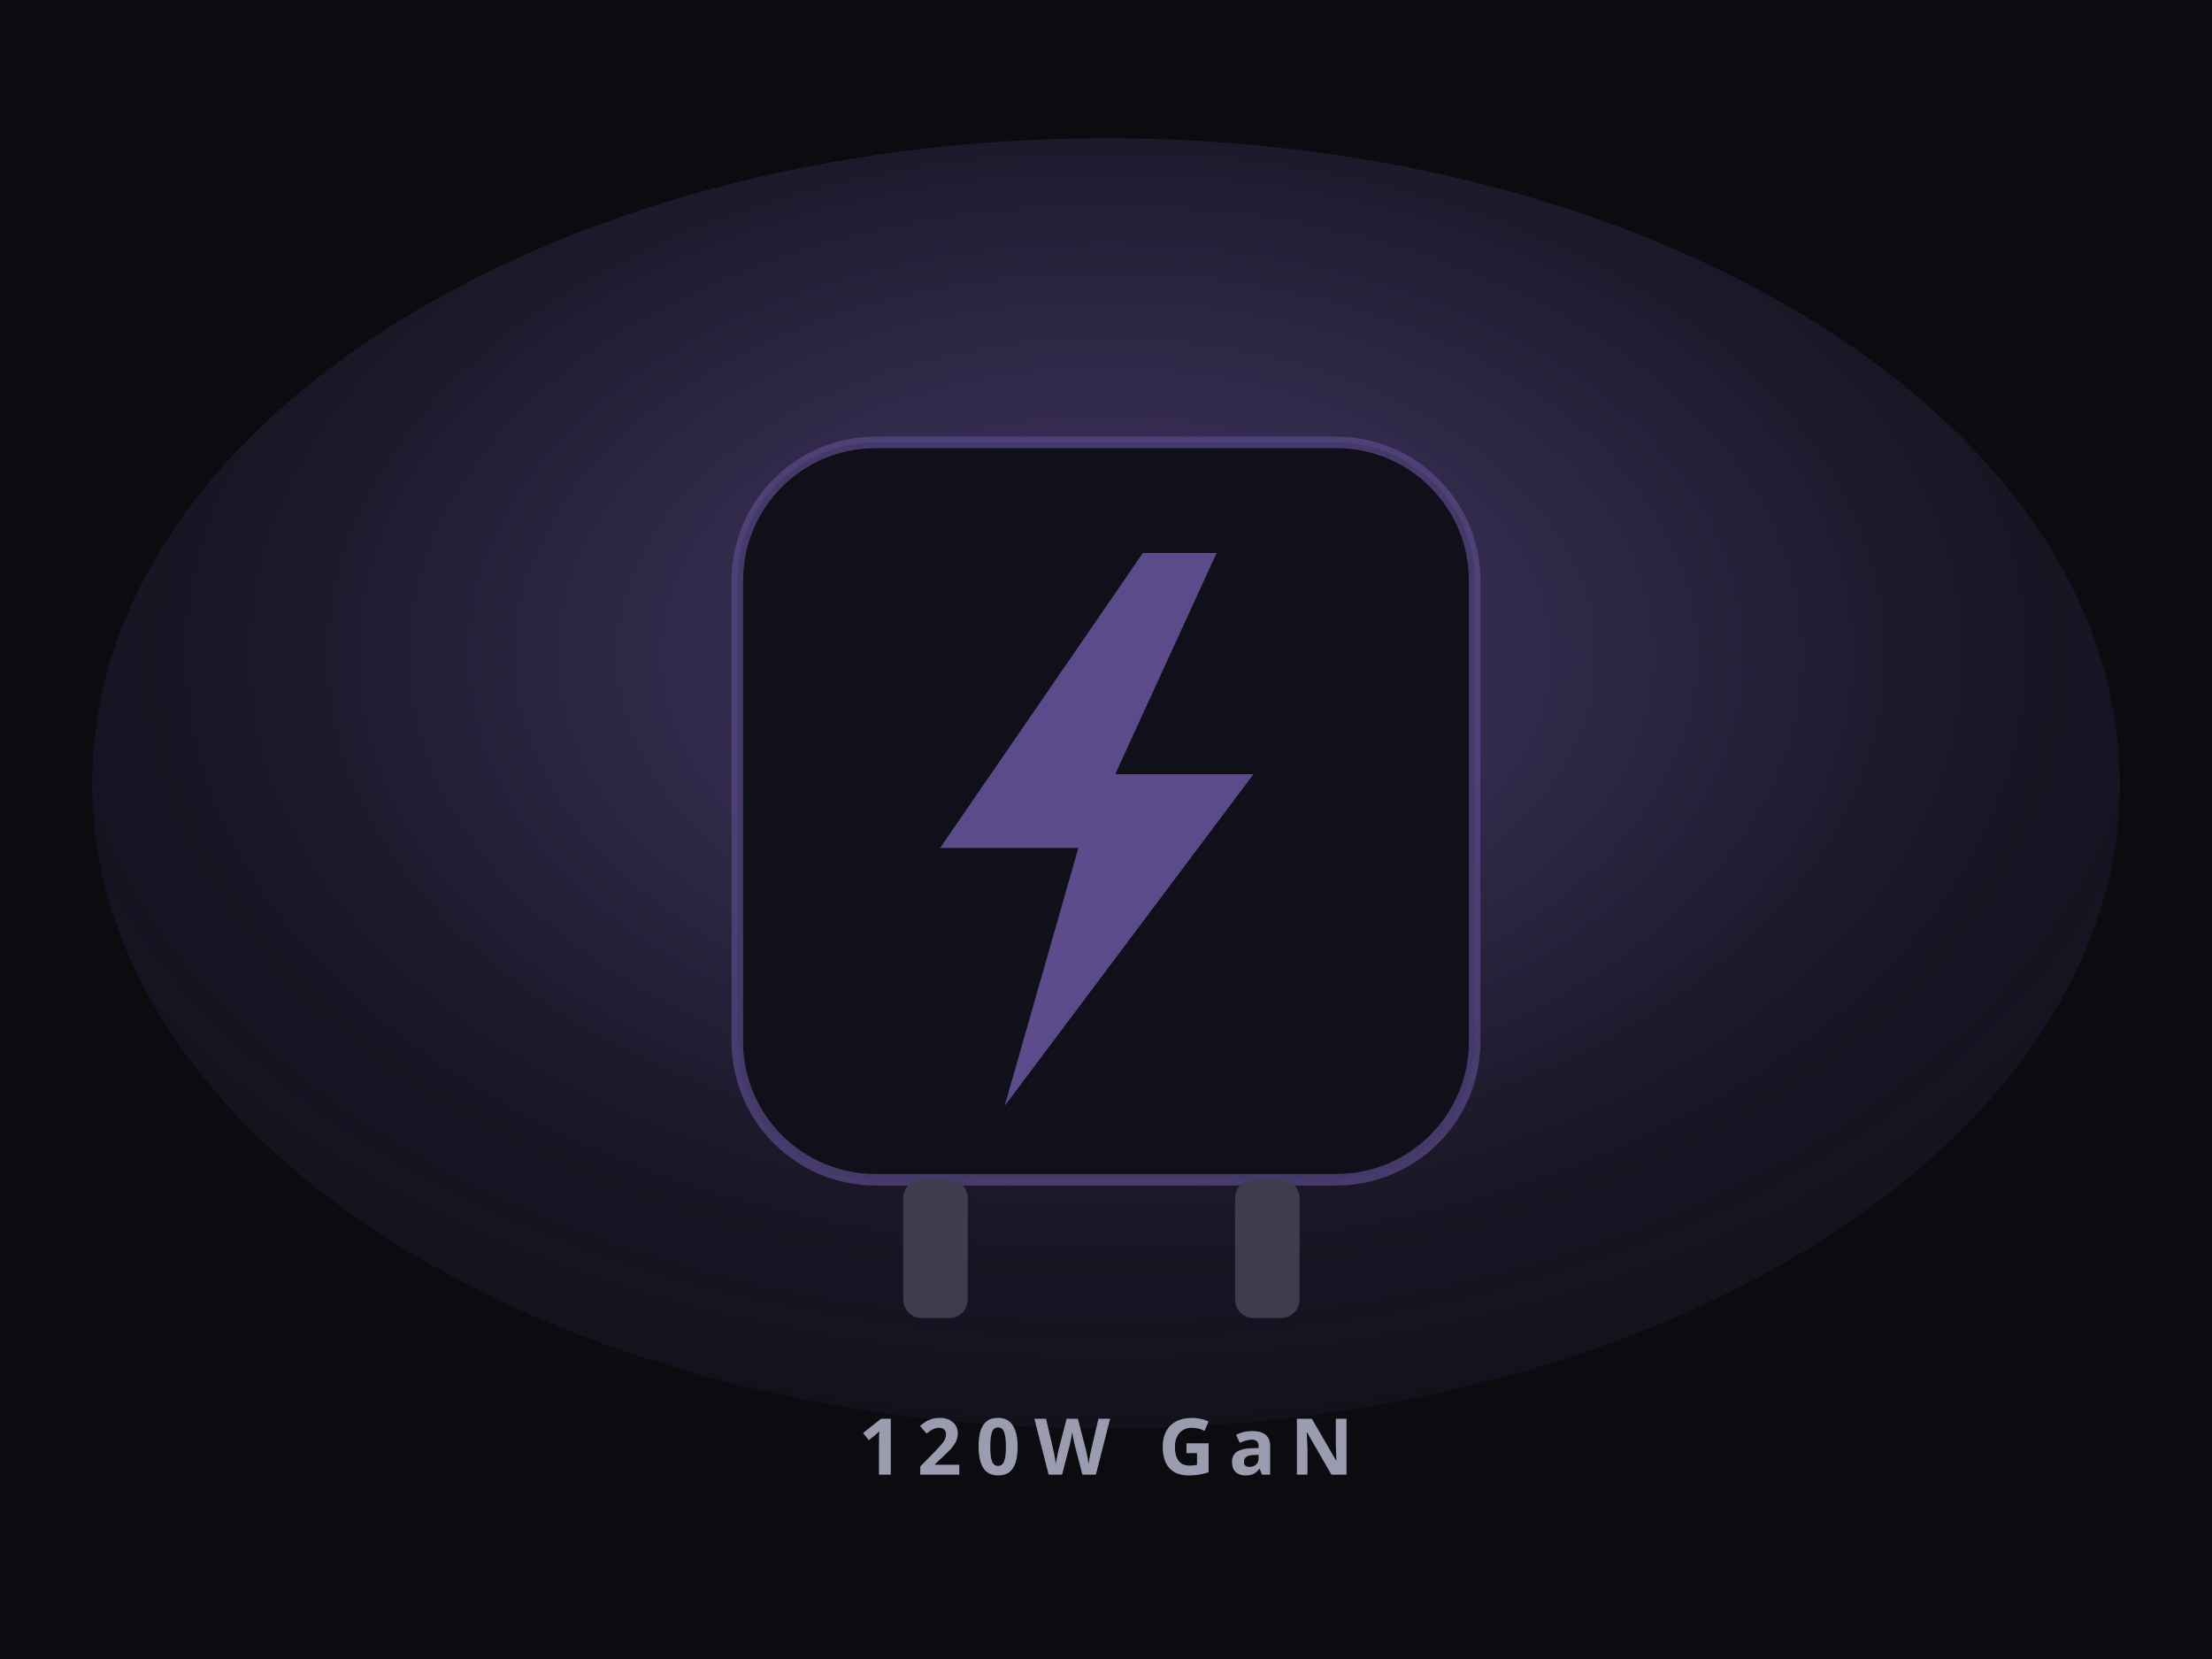
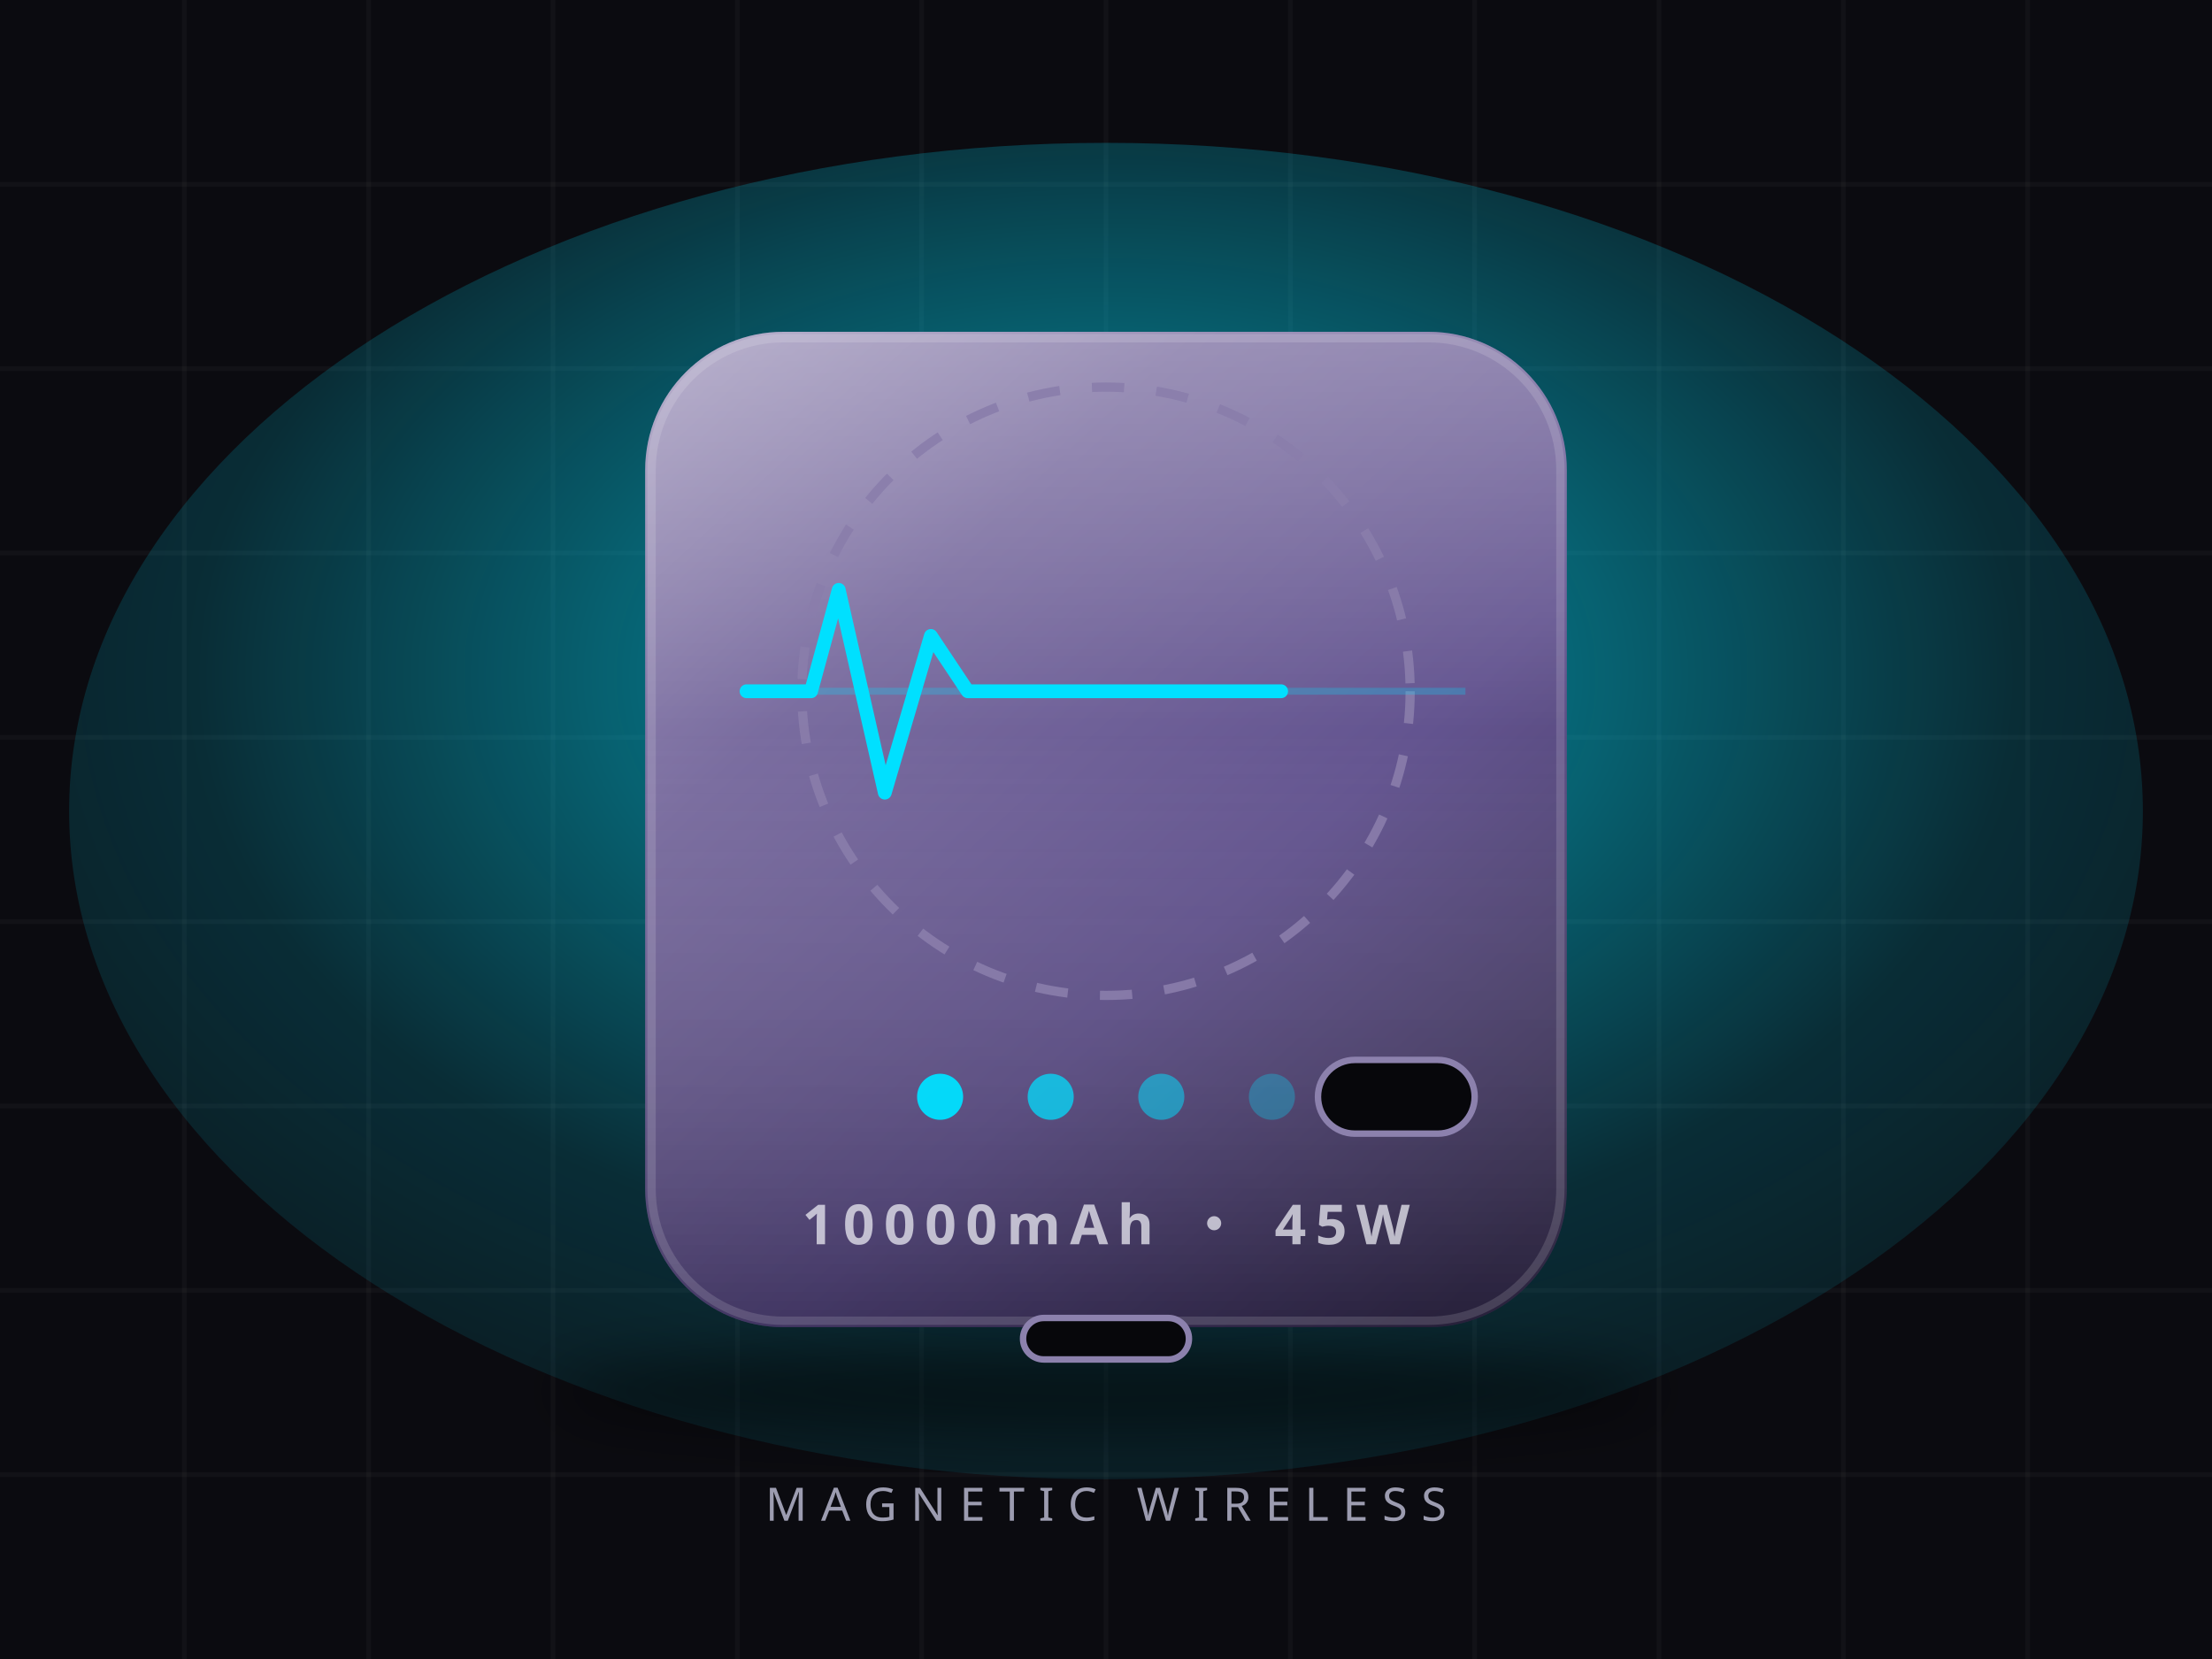
<svg xmlns="http://www.w3.org/2000/svg" viewBox="0 0 480 360" role="img" aria-label="">
  <defs>
-     <radialGradient id="ag" cx="0.5" cy="0.4" r="0.8">
-       <stop offset="0" stop-color="#5b4b8a" stop-opacity="0.75" />
-       <stop offset="0.55" stop-color="#5b4b8a" stop-opacity="0.18" />
-       <stop offset="1" stop-color="#5b4b8a" stop-opacity="0" />
+     <radialGradient id="agpowerbank00e0ff5b4b8awuwa" cx="0.5" cy="0.4" r="0.8">
+       <stop offset="0" stop-color="#00e0ff" stop-opacity="0.7" />
+       <stop offset="0.55" stop-color="#00e0ff" stop-opacity="0.16" />
+       <stop offset="1" stop-color="#00e0ff" stop-opacity="0" />
    </radialGradient>
-     <linearGradient id="al" x1="0" y1="0" x2="1" y2="0">
-       <stop offset="0" stop-color="#5b4b8a" stop-opacity="0" />
-       <stop offset="0.5" stop-color="#5b4b8a" />
-       <stop offset="1" stop-color="#5b4b8a" stop-opacity="0" />
+     <linearGradient id="alpowerbank00e0ff5b4b8awuwa" x1="0" y1="0" x2="1" y2="0">
+       <stop offset="0" stop-color="#00e0ff" stop-opacity="0" />
+       <stop offset="0.5" stop-color="#00e0ff" />
+       <stop offset="1" stop-color="#00e0ff" stop-opacity="0" />
    </linearGradient>
+     <linearGradient id="mbpowerbank00e0ff5b4b8awuwa" x1="0" y1="0" x2="0.85" y2="1">
+       <stop offset="0" stop-color="#9d93b9" />
+       <stop offset="0.3" stop-color="#72649a" />
+       <stop offset="0.65" stop-color="#5b4b8a" />
+       <stop offset="1" stop-color="#372d53" />
+     </linearGradient>
+     <linearGradient id="mtpowerbank00e0ff5b4b8awuwa" x1="0" y1="0" x2="0" y2="1">
+       <stop offset="0" stop-color="#ffffff" stop-opacity="0.3" />
+       <stop offset="0.4" stop-color="#ffffff" stop-opacity="0.05" />
+       <stop offset="1" stop-color="#000000" stop-opacity="0.3" />
+     </linearGradient>
+     <radialGradient id="glpowerbank00e0ff5b4b8awuwa" cx="0.38" cy="0.32" r="0.95">
+       <stop offset="0" stop-color="#39414f" />
+       <stop offset="0.4" stop-color="#12151d" />
+       <stop offset="1" stop-color="#04040a" />
+     </radialGradient>
+     <filter id="fzpowerbank00e0ff5b4b8awuwa" x="-60%" y="-60%" width="220%" height="220%">
+       <feGaussianBlur stdDeviation="6" />
+     </filter>
  </defs>
  <rect width="480" height="360" fill="#0b0b10" />
-   <ellipse cx="240" cy="170" rx="220" ry="140" fill="url(#ag)" />
-   <rect x="160" y="96" width="160" height="160" rx="30" fill="#10101a" stroke="#5b4b8a" stroke-opacity="0.7" stroke-width="2.5" />
-   <path d="M248 120 l-44 64 h30 l-16 56 l54 -72 h-30 l22 -48z" fill="#5b4b8a" />
-   <rect x="196" y="256" width="14" height="30" rx="4" fill="#3d3d4e" />
-   <rect x="268" y="256" width="14" height="30" rx="4" fill="#3d3d4e" />
-   <text x="240" y="320" font-family="sans-serif" font-size="17" font-weight="700" fill="#9c9cb0" text-anchor="middle" letter-spacing="3">120W GaN</text>
+   <path d="M40 0 V360" stroke="#ffffff" stroke-opacity="0.03" />
+   <path d="M80 0 V360" stroke="#ffffff" stroke-opacity="0.03" />
+   <path d="M120 0 V360" stroke="#ffffff" stroke-opacity="0.03" />
+   <path d="M160 0 V360" stroke="#ffffff" stroke-opacity="0.03" />
+   <path d="M200 0 V360" stroke="#ffffff" stroke-opacity="0.03" />
+   <path d="M240 0 V360" stroke="#ffffff" stroke-opacity="0.03" />
+   <path d="M280 0 V360" stroke="#ffffff" stroke-opacity="0.03" />
+   <path d="M320 0 V360" stroke="#ffffff" stroke-opacity="0.03" />
+   <path d="M360 0 V360" stroke="#ffffff" stroke-opacity="0.03" />
+   <path d="M400 0 V360" stroke="#ffffff" stroke-opacity="0.03" />
+   <path d="M440 0 V360" stroke="#ffffff" stroke-opacity="0.03" />
+   <path d="M0 40 H480" stroke="#ffffff" stroke-opacity="0.03" />
+   <path d="M0 80 H480" stroke="#ffffff" stroke-opacity="0.03" />
+   <path d="M0 120 H480" stroke="#ffffff" stroke-opacity="0.03" />
+   <path d="M0 160 H480" stroke="#ffffff" stroke-opacity="0.03" />
+   <path d="M0 200 H480" stroke="#ffffff" stroke-opacity="0.03" />
+   <path d="M0 240 H480" stroke="#ffffff" stroke-opacity="0.03" />
+   <path d="M0 280 H480" stroke="#ffffff" stroke-opacity="0.03" />
+   <path d="M0 320 H480" stroke="#ffffff" stroke-opacity="0.03" />
+   <ellipse cx="240" cy="176" rx="225" ry="145" fill="url(#agpowerbank00e0ff5b4b8awuwa)" />
+   <ellipse cx="240" cy="302" rx="120" ry="10" fill="#000" opacity="0.45" filter="url(#fzpowerbank00e0ff5b4b8awuwa)" />
+   <rect x="140" y="72" width="200" height="216" rx="30" fill="url(#mbpowerbank00e0ff5b4b8awuwa)" />
+   <rect x="140" y="72" width="200" height="216" rx="30" fill="url(#mtpowerbank00e0ff5b4b8awuwa)" />
+   <rect x="141.4" y="73.4" width="197.2" height="213.2" rx="28.6" fill="none" stroke="#ffffff" stroke-opacity="0.14" stroke-width="1.8" />
+   <circle cx="240" cy="150" r="66" fill="none" stroke="#897dab" stroke-width="2" stroke-dasharray="7 7" opacity="0.9" />
+   <path d="M162 150 l14 0 6 -22 10 44 10 -34 8 12 h68" fill="none" stroke="#00e0ff" stroke-width="3" stroke-linecap="round" stroke-linejoin="round" />
+   <path d="M162 150 h156" stroke="#00e0ff" stroke-opacity="0.25" stroke-width="1.5" />
+   <circle cx="204" cy="238" r="5" fill="#00e0ff" opacity="0.95" />
+   <circle cx="228" cy="238" r="5" fill="#00e0ff" opacity="0.73" />
+   <circle cx="252" cy="238" r="5" fill="#00e0ff" opacity="0.51" />
+   <circle cx="276" cy="238" r="5" fill="#00e0ff" opacity="0.29" />
+   <rect x="286" y="230" width="34" height="16" rx="8" fill="#07070b" stroke="#8c81ad" stroke-width="1.4" />
+   <rect x="222" y="286" width="36" height="9" rx="4.5" fill="#07070b" stroke="#8c81ad" stroke-width="1.4" />
+   <text x="240" y="270" font-family="sans-serif" font-size="12" font-weight="800" fill="#e9e9f2" opacity="0.75" text-anchor="middle" letter-spacing="2">10000mAh ・ 45W</text>
+   <text x="240" y="330" font-family="sans-serif" font-size="10" fill="#9c9cb0" text-anchor="middle" letter-spacing="3">MAGNETIC WIRELESS</text>
</svg>
